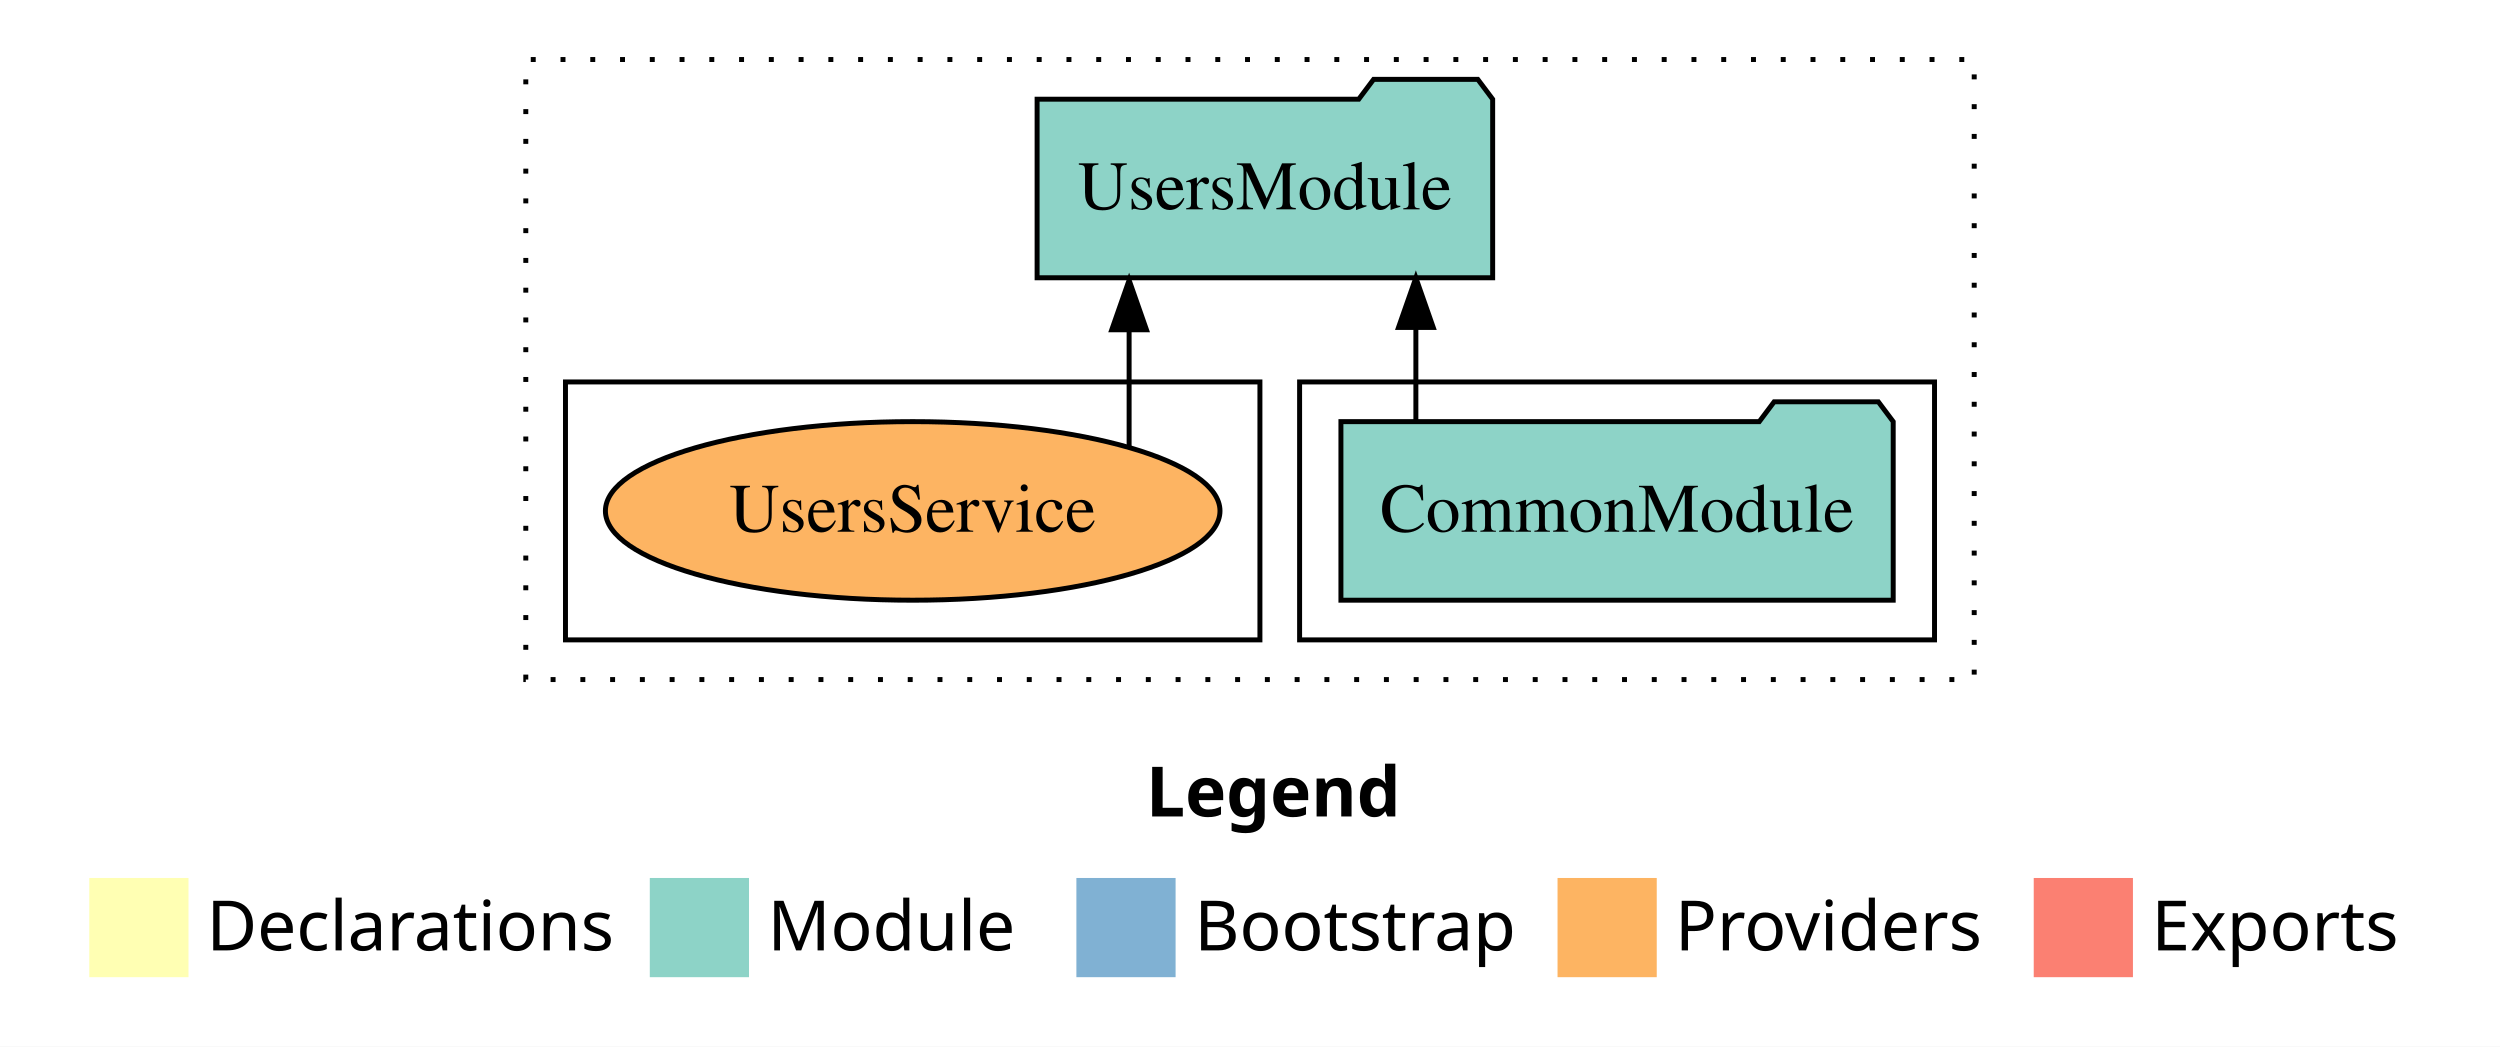
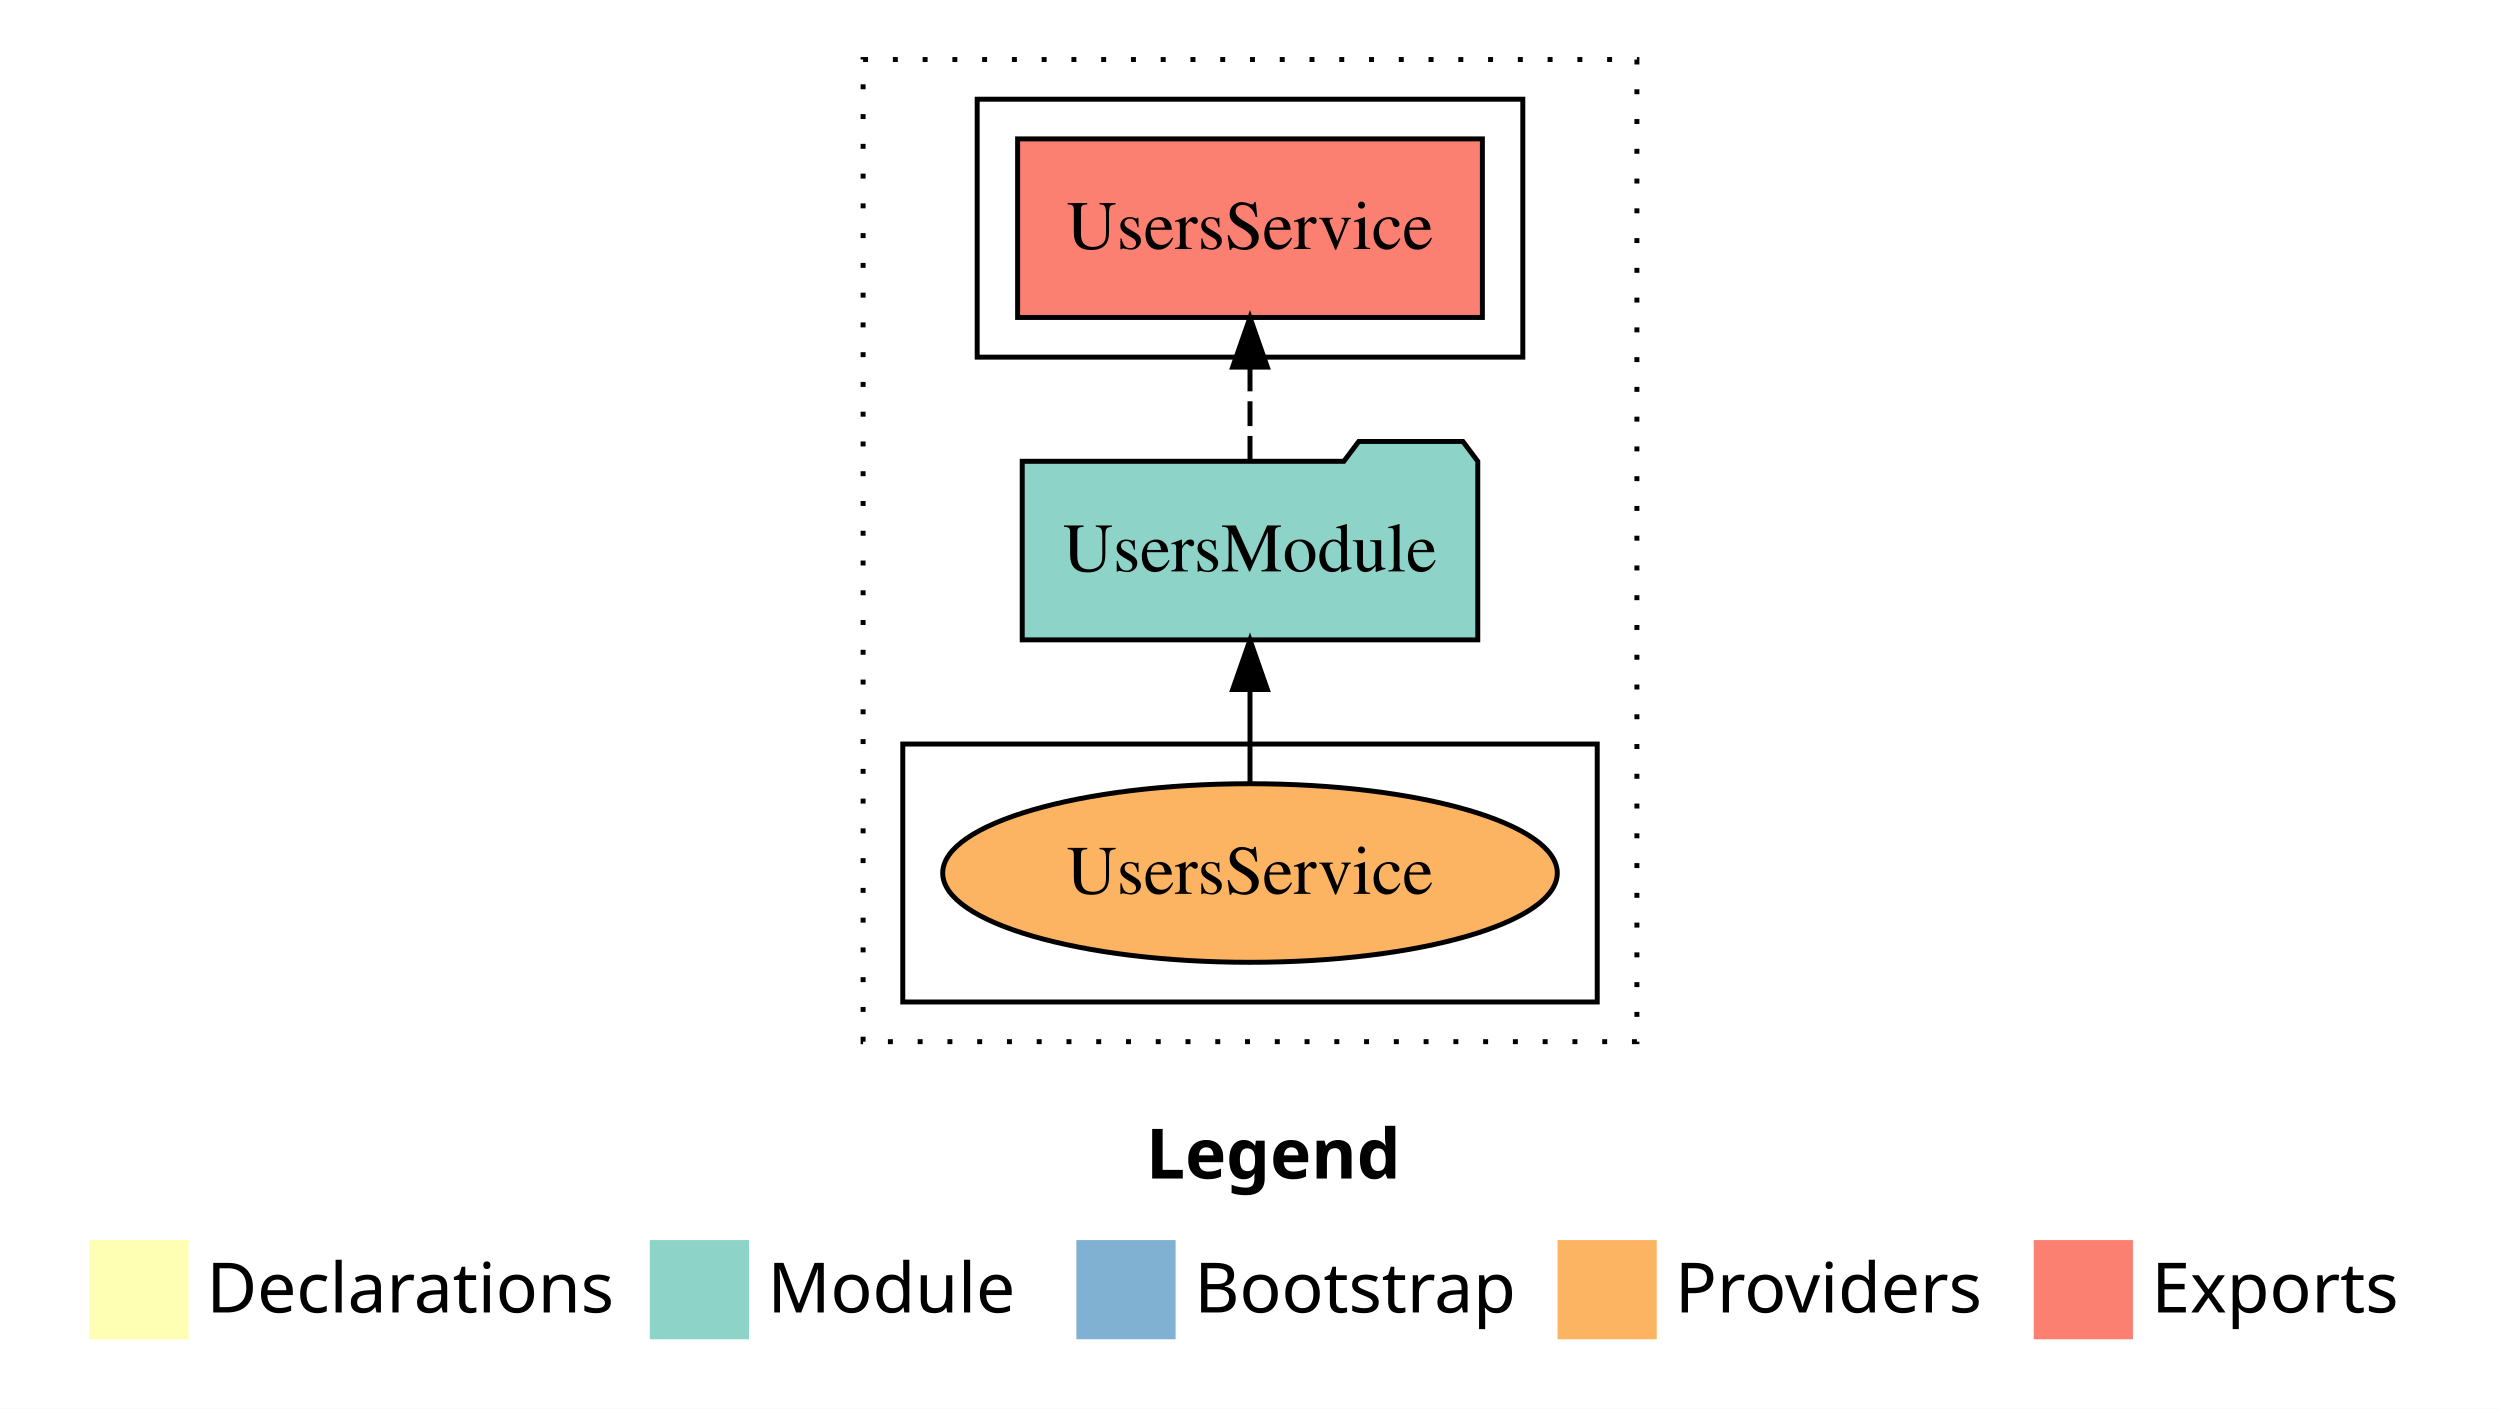
- <svg xmlns="http://www.w3.org/2000/svg" width="504pt" height="211pt" viewBox="0.00 0.00 504.00 211.00">
-   <g id="graph0" class="graph" transform="scale(1 1) rotate(0) translate(4 207)">
-     <polygon fill="white" stroke="transparent" points="-4,4 -4,-207 500,-207 500,4 -4,4" />
+ <svg xmlns="http://www.w3.org/2000/svg" width="504pt" height="284pt" viewBox="0.00 0.00 504.00 284.00">
+   <g id="graph0" class="graph" transform="scale(1 1) rotate(0) translate(4 280)">
+     <polygon fill="white" stroke="transparent" points="-4,4 -4,-280 500,-280 500,4 -4,4" />
    <text text-anchor="start" x="227.01" y="-42.4" font-family="Times-12" font-weight="bold" font-size="14.00">Legend</text>
    <polygon fill="#ffffb3" stroke="transparent" points="14,-10 14,-30 34,-30 34,-10 14,-10" />
    <text text-anchor="start" x="37.63" y="-15.4" font-family="Times-12" font-size="14.00">  Declarations</text>
    <polygon fill="#8dd3c7" stroke="transparent" points="127,-10 127,-30 147,-30 147,-10 127,-10" />
    <text text-anchor="start" x="150.73" y="-15.4" font-family="Times-12" font-size="14.00">  Module</text>
    <polygon fill="#80b1d3" stroke="transparent" points="213,-10 213,-30 233,-30 233,-10 213,-10" />
    <text text-anchor="start" x="236.78" y="-15.4" font-family="Times-12" font-size="14.00">  Bootstrap</text>
    <polygon fill="#fdb462" stroke="transparent" points="310,-10 310,-30 330,-30 330,-10 310,-10" />
    <text text-anchor="start" x="333.67" y="-15.4" font-family="Times-12" font-size="14.00">  Providers</text>
    <polygon fill="#fb8072" stroke="transparent" points="406,-10 406,-30 426,-30 426,-10 406,-10" />
    <text text-anchor="start" x="429.73" y="-15.4" font-family="Times-12" font-size="14.00">  Exports</text>
    <g id="clust1" class="cluster">
-       <polygon fill="none" stroke="black" stroke-dasharray="1,5" points="102,-70 102,-195 394,-195 394,-70 102,-70" />
+       <polygon fill="none" stroke="black" stroke-dasharray="1,5" points="170,-70 170,-268 326,-268 326,-70 170,-70" />
    </g>
-     <g id="clust3" class="cluster">
-       <polygon fill="none" stroke="black" points="258,-78 258,-130 386,-130 386,-78 258,-78" />
+     <g id="clust4" class="cluster">
+       <polygon fill="none" stroke="black" points="193,-208 193,-260 303,-260 303,-208 193,-208" />
    </g>
    <g id="clust6" class="cluster">
-       <polygon fill="none" stroke="black" points="110,-78 110,-130 250,-130 250,-78 110,-78" />
+       <polygon fill="none" stroke="black" points="178,-78 178,-130 318,-130 318,-78 178,-78" />
    </g>
    <g id="node1" class="node">
-       <polygon fill="#8dd3c7" stroke="black" points="377.67,-122 374.67,-126 353.67,-126 350.67,-122 266.33,-122 266.33,-86 377.67,-86 377.67,-122" />
-       <text text-anchor="middle" x="322" y="-99.8" font-family="Times,serif" font-size="14.00">CommonModule</text>
+       <polygon fill="#fb8072" stroke="black" points="294.85,-252 201.15,-252 201.15,-216 294.85,-216 294.85,-252" />
+       <text text-anchor="middle" x="248" y="-229.8" font-family="Times,serif" font-size="14.00">UsersService </text>
    </g>
    <g id="node2" class="node">
-       <polygon fill="#8dd3c7" stroke="black" points="296.92,-187 293.92,-191 272.92,-191 269.92,-187 205.08,-187 205.08,-151 296.92,-151 296.92,-187" />
-       <text text-anchor="middle" x="251" y="-164.8" font-family="Times,serif" font-size="14.00">UsersModule</text>
+       <polygon fill="#8dd3c7" stroke="black" points="293.92,-187 290.92,-191 269.92,-191 266.92,-187 202.08,-187 202.08,-151 293.92,-151 293.92,-187" />
+       <text text-anchor="middle" x="248" y="-164.8" font-family="Times,serif" font-size="14.00">UsersModule</text>
    </g>
    <g id="edge1" class="edge">
-       <path fill="none" stroke="black" d="M281.44,-122.11C281.44,-122.11 281.44,-140.99 281.44,-140.99" />
-       <polygon fill="black" stroke="black" points="277.94,-140.99 281.44,-150.99 284.94,-140.99 277.94,-140.99" />
+       <path fill="none" stroke="black" stroke-dasharray="5,2" d="M248,-187.11C248,-187.11 248,-205.99 248,-205.99" />
+       <polygon fill="black" stroke="black" points="244.5,-205.99 248,-215.99 251.5,-205.99 244.5,-205.99" />
    </g>
    <g id="node3" class="node">
-       <ellipse fill="#fdb462" stroke="black" cx="180" cy="-104" rx="61.95" ry="18" />
-       <text text-anchor="middle" x="180" y="-99.8" font-family="Times,serif" font-size="14.00">UsersService</text>
+       <ellipse fill="#fdb462" stroke="black" cx="248" cy="-104" rx="61.95" ry="18" />
+       <text text-anchor="middle" x="248" y="-99.8" font-family="Times,serif" font-size="14.00">UsersService</text>
    </g>
    <g id="edge2" class="edge">
-       <path fill="none" stroke="black" d="M223.63,-116.84C223.63,-116.84 223.63,-140.52 223.63,-140.52" />
-       <polygon fill="black" stroke="black" points="220.13,-140.52 223.63,-150.52 227.13,-140.52 220.13,-140.52" />
+       <path fill="none" stroke="black" d="M248,-122.11C248,-122.11 248,-140.99 248,-140.99" />
+       <polygon fill="black" stroke="black" points="244.5,-140.99 248,-150.99 251.5,-140.99 244.5,-140.99" />
    </g>
  </g>
</svg>
